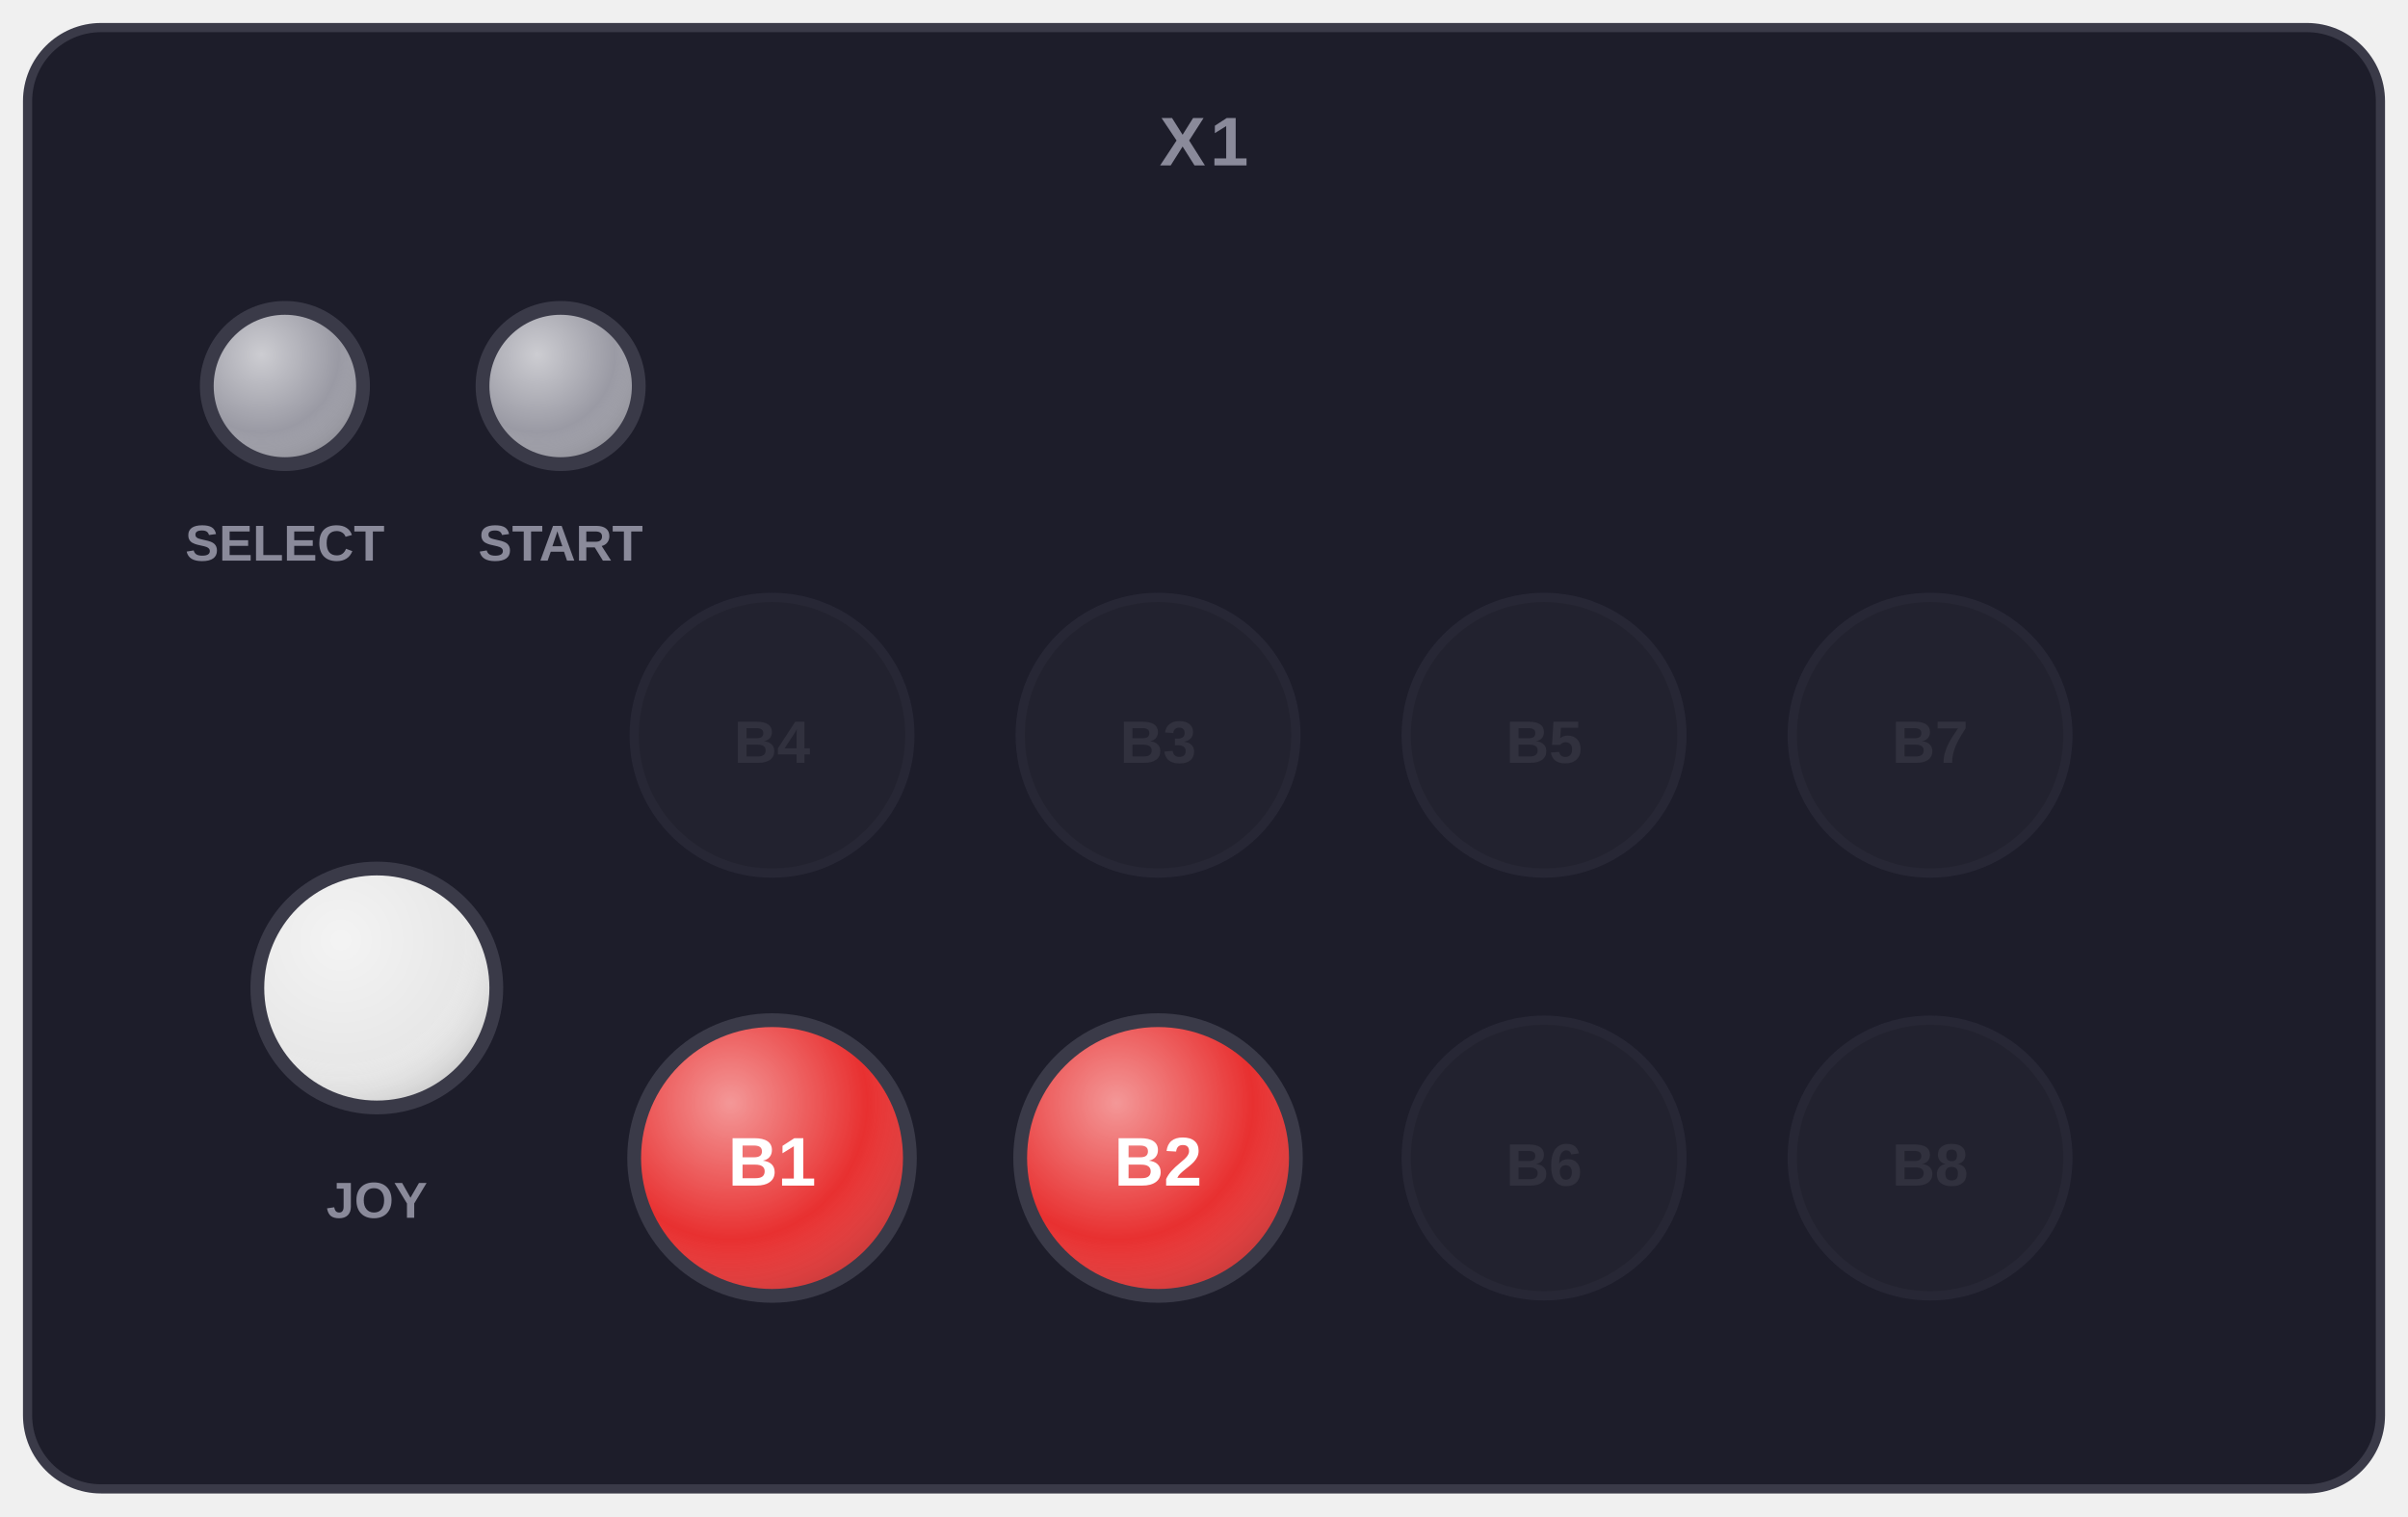
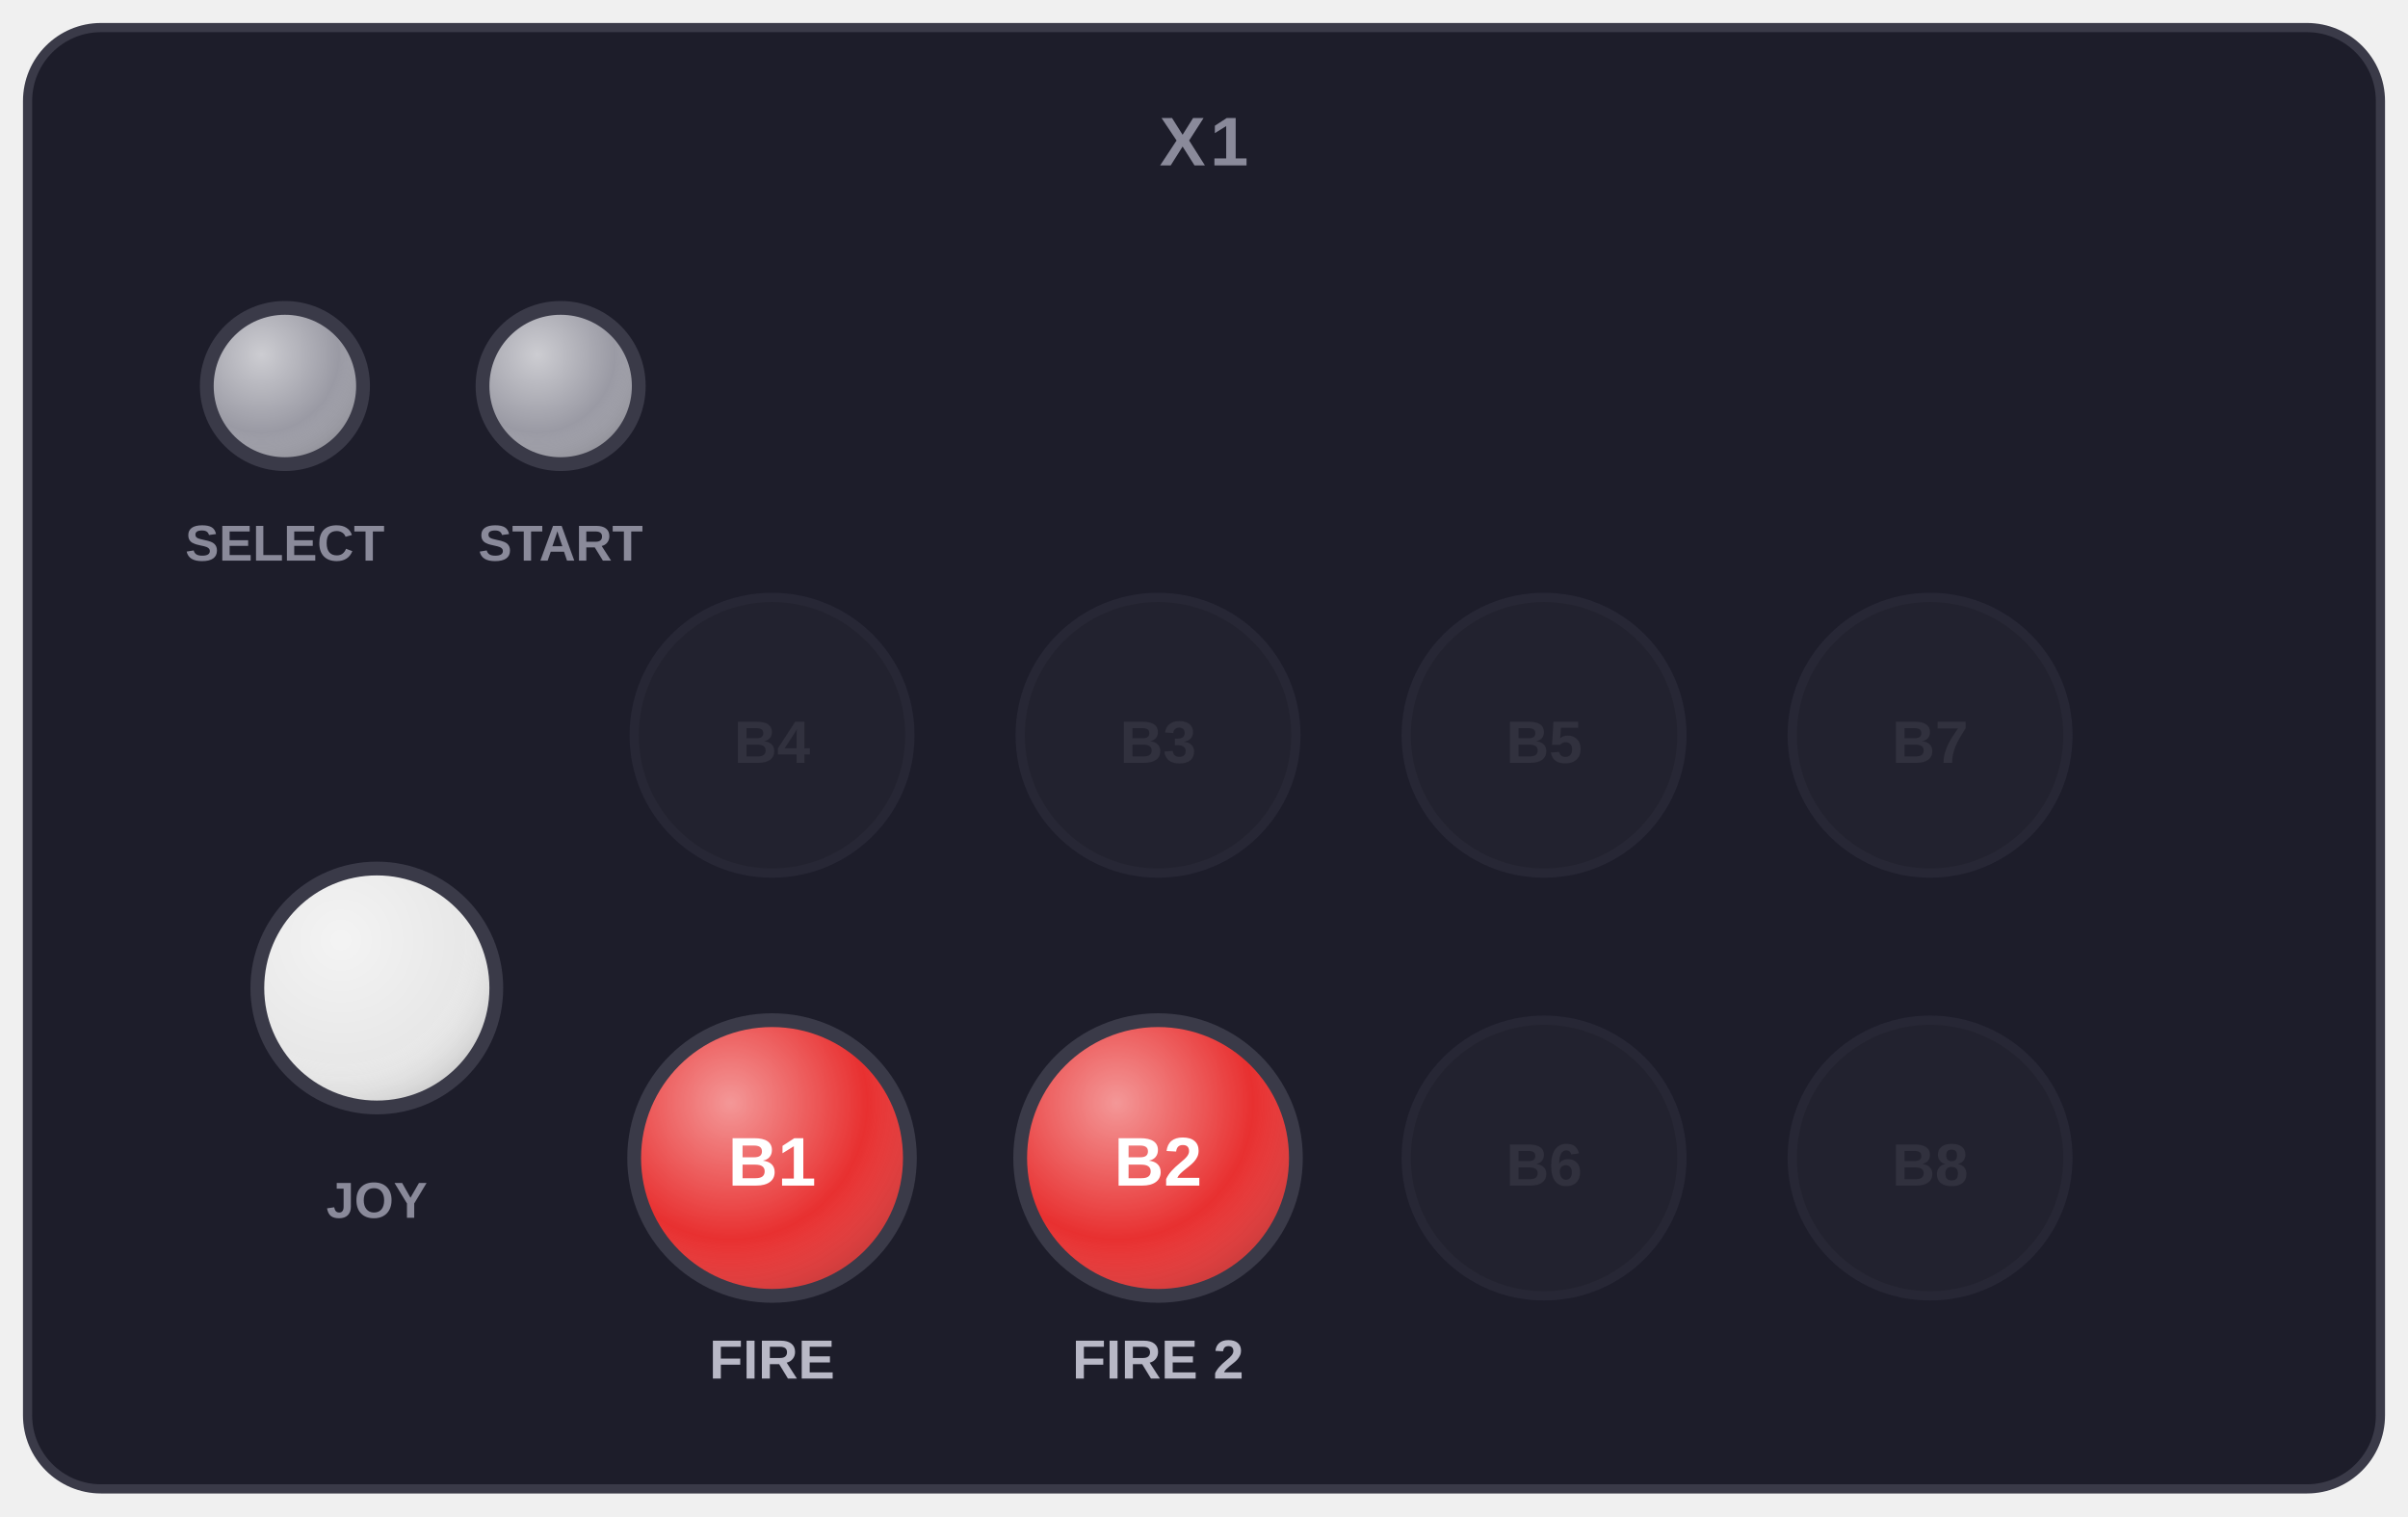
<svg xmlns="http://www.w3.org/2000/svg" viewBox="0 0 524 330" font-family="Segoe UI, Arial, sans-serif">
  <defs>
    <radialGradient id="dome" cx="0.35" cy="0.3" r="0.9">
      <stop offset="0" stop-color="#ffffff" stop-opacity="0.5" />
      <stop offset="0.55" stop-color="#ffffff" stop-opacity="0" />
      <stop offset="1" stop-color="#000000" stop-opacity="0.35" />
    </radialGradient>
  </defs>
  <rect x="6" y="6" width="512" height="318" rx="16" fill="#1d1d2a" stroke="#3a3a48" stroke-width="2" />
  <text x="262" y="36" text-anchor="middle" fill="#8a8a9a" font-size="15" font-weight="bold" letter-spacing="1">X1</text>
  <circle cx="62" cy="84" r="17" fill="#9a9aa4" />
  <circle cx="62" cy="84" r="17" fill="url(#dome)" />
  <circle cx="62" cy="84" r="17" fill="none" stroke="#3a3a48" stroke-width="3" />
  <text x="62" y="122" text-anchor="middle" fill="#8a8a9a" font-size="11" font-weight="bold">SELECT</text>
  <circle cx="122" cy="84" r="17" fill="#9a9aa4" />
  <circle cx="122" cy="84" r="17" fill="url(#dome)" />
  <circle cx="122" cy="84" r="17" fill="none" stroke="#3a3a48" stroke-width="3" />
  <text x="122" y="122" text-anchor="middle" fill="#8a8a9a" font-size="11" font-weight="bold">START</text>
  <circle cx="82" cy="215" r="26" fill="#e8e8e8" />
  <circle cx="82" cy="215" r="26" fill="url(#dome)" />
  <circle cx="82" cy="215" r="26" fill="none" stroke="#3a3a48" stroke-width="3" />
  <text x="82" y="265" text-anchor="middle" fill="#8a8a9a" font-size="11" font-weight="bold">JOY</text>
  <g opacity="0.18">
    <circle cx="168" cy="160" r="30" fill="#3a3a48" />
    <circle cx="168" cy="160" r="30" fill="none" stroke="#55556a" stroke-width="2" />
    <text x="168" y="166" text-anchor="middle" fill="#8a8a9a" font-size="13" font-weight="bold">B4</text>
  </g>
  <g opacity="0.18">
    <circle cx="252" cy="160" r="30" fill="#3a3a48" />
    <circle cx="252" cy="160" r="30" fill="none" stroke="#55556a" stroke-width="2" />
    <text x="252" y="166" text-anchor="middle" fill="#8a8a9a" font-size="13" font-weight="bold">B3</text>
  </g>
  <g opacity="0.18">
    <circle cx="336" cy="160" r="30" fill="#3a3a48" />
    <circle cx="336" cy="160" r="30" fill="none" stroke="#55556a" stroke-width="2" />
    <text x="336" y="166" text-anchor="middle" fill="#8a8a9a" font-size="13" font-weight="bold">B5</text>
  </g>
  <g opacity="0.18">
    <circle cx="420" cy="160" r="30" fill="#3a3a48" />
    <circle cx="420" cy="160" r="30" fill="none" stroke="#55556a" stroke-width="2" />
    <text x="420" y="166" text-anchor="middle" fill="#8a8a9a" font-size="13" font-weight="bold">B7</text>
  </g>
  <circle cx="168" cy="252" r="30" fill="#e83030" />
  <circle cx="168" cy="252" r="30" fill="url(#dome)" />
  <circle cx="168" cy="252" r="30" fill="none" stroke="#3a3a48" stroke-width="3" />
  <text x="168" y="258" text-anchor="middle" fill="#ffffff" font-size="15" font-weight="bold">B1</text>
+   <text x="168" y="300" text-anchor="middle" fill="#b8b8c6" font-size="12" font-weight="bold">FIRE</text>
  <circle cx="252" cy="252" r="30" fill="#e83030" />
  <circle cx="252" cy="252" r="30" fill="url(#dome)" />
  <circle cx="252" cy="252" r="30" fill="none" stroke="#3a3a48" stroke-width="3" />
  <text x="252" y="258" text-anchor="middle" fill="#ffffff" font-size="15" font-weight="bold">B2</text>
+   <text x="252" y="300" text-anchor="middle" fill="#b8b8c6" font-size="12" font-weight="bold">FIRE 2</text>
  <g opacity="0.18">
    <circle cx="336" cy="252" r="30" fill="#3a3a48" />
    <circle cx="336" cy="252" r="30" fill="none" stroke="#55556a" stroke-width="2" />
    <text x="336" y="258" text-anchor="middle" fill="#8a8a9a" font-size="13" font-weight="bold">B6</text>
  </g>
  <g opacity="0.18">
    <circle cx="420" cy="252" r="30" fill="#3a3a48" />
    <circle cx="420" cy="252" r="30" fill="none" stroke="#55556a" stroke-width="2" />
    <text x="420" y="258" text-anchor="middle" fill="#8a8a9a" font-size="13" font-weight="bold">B8</text>
  </g>
</svg>
